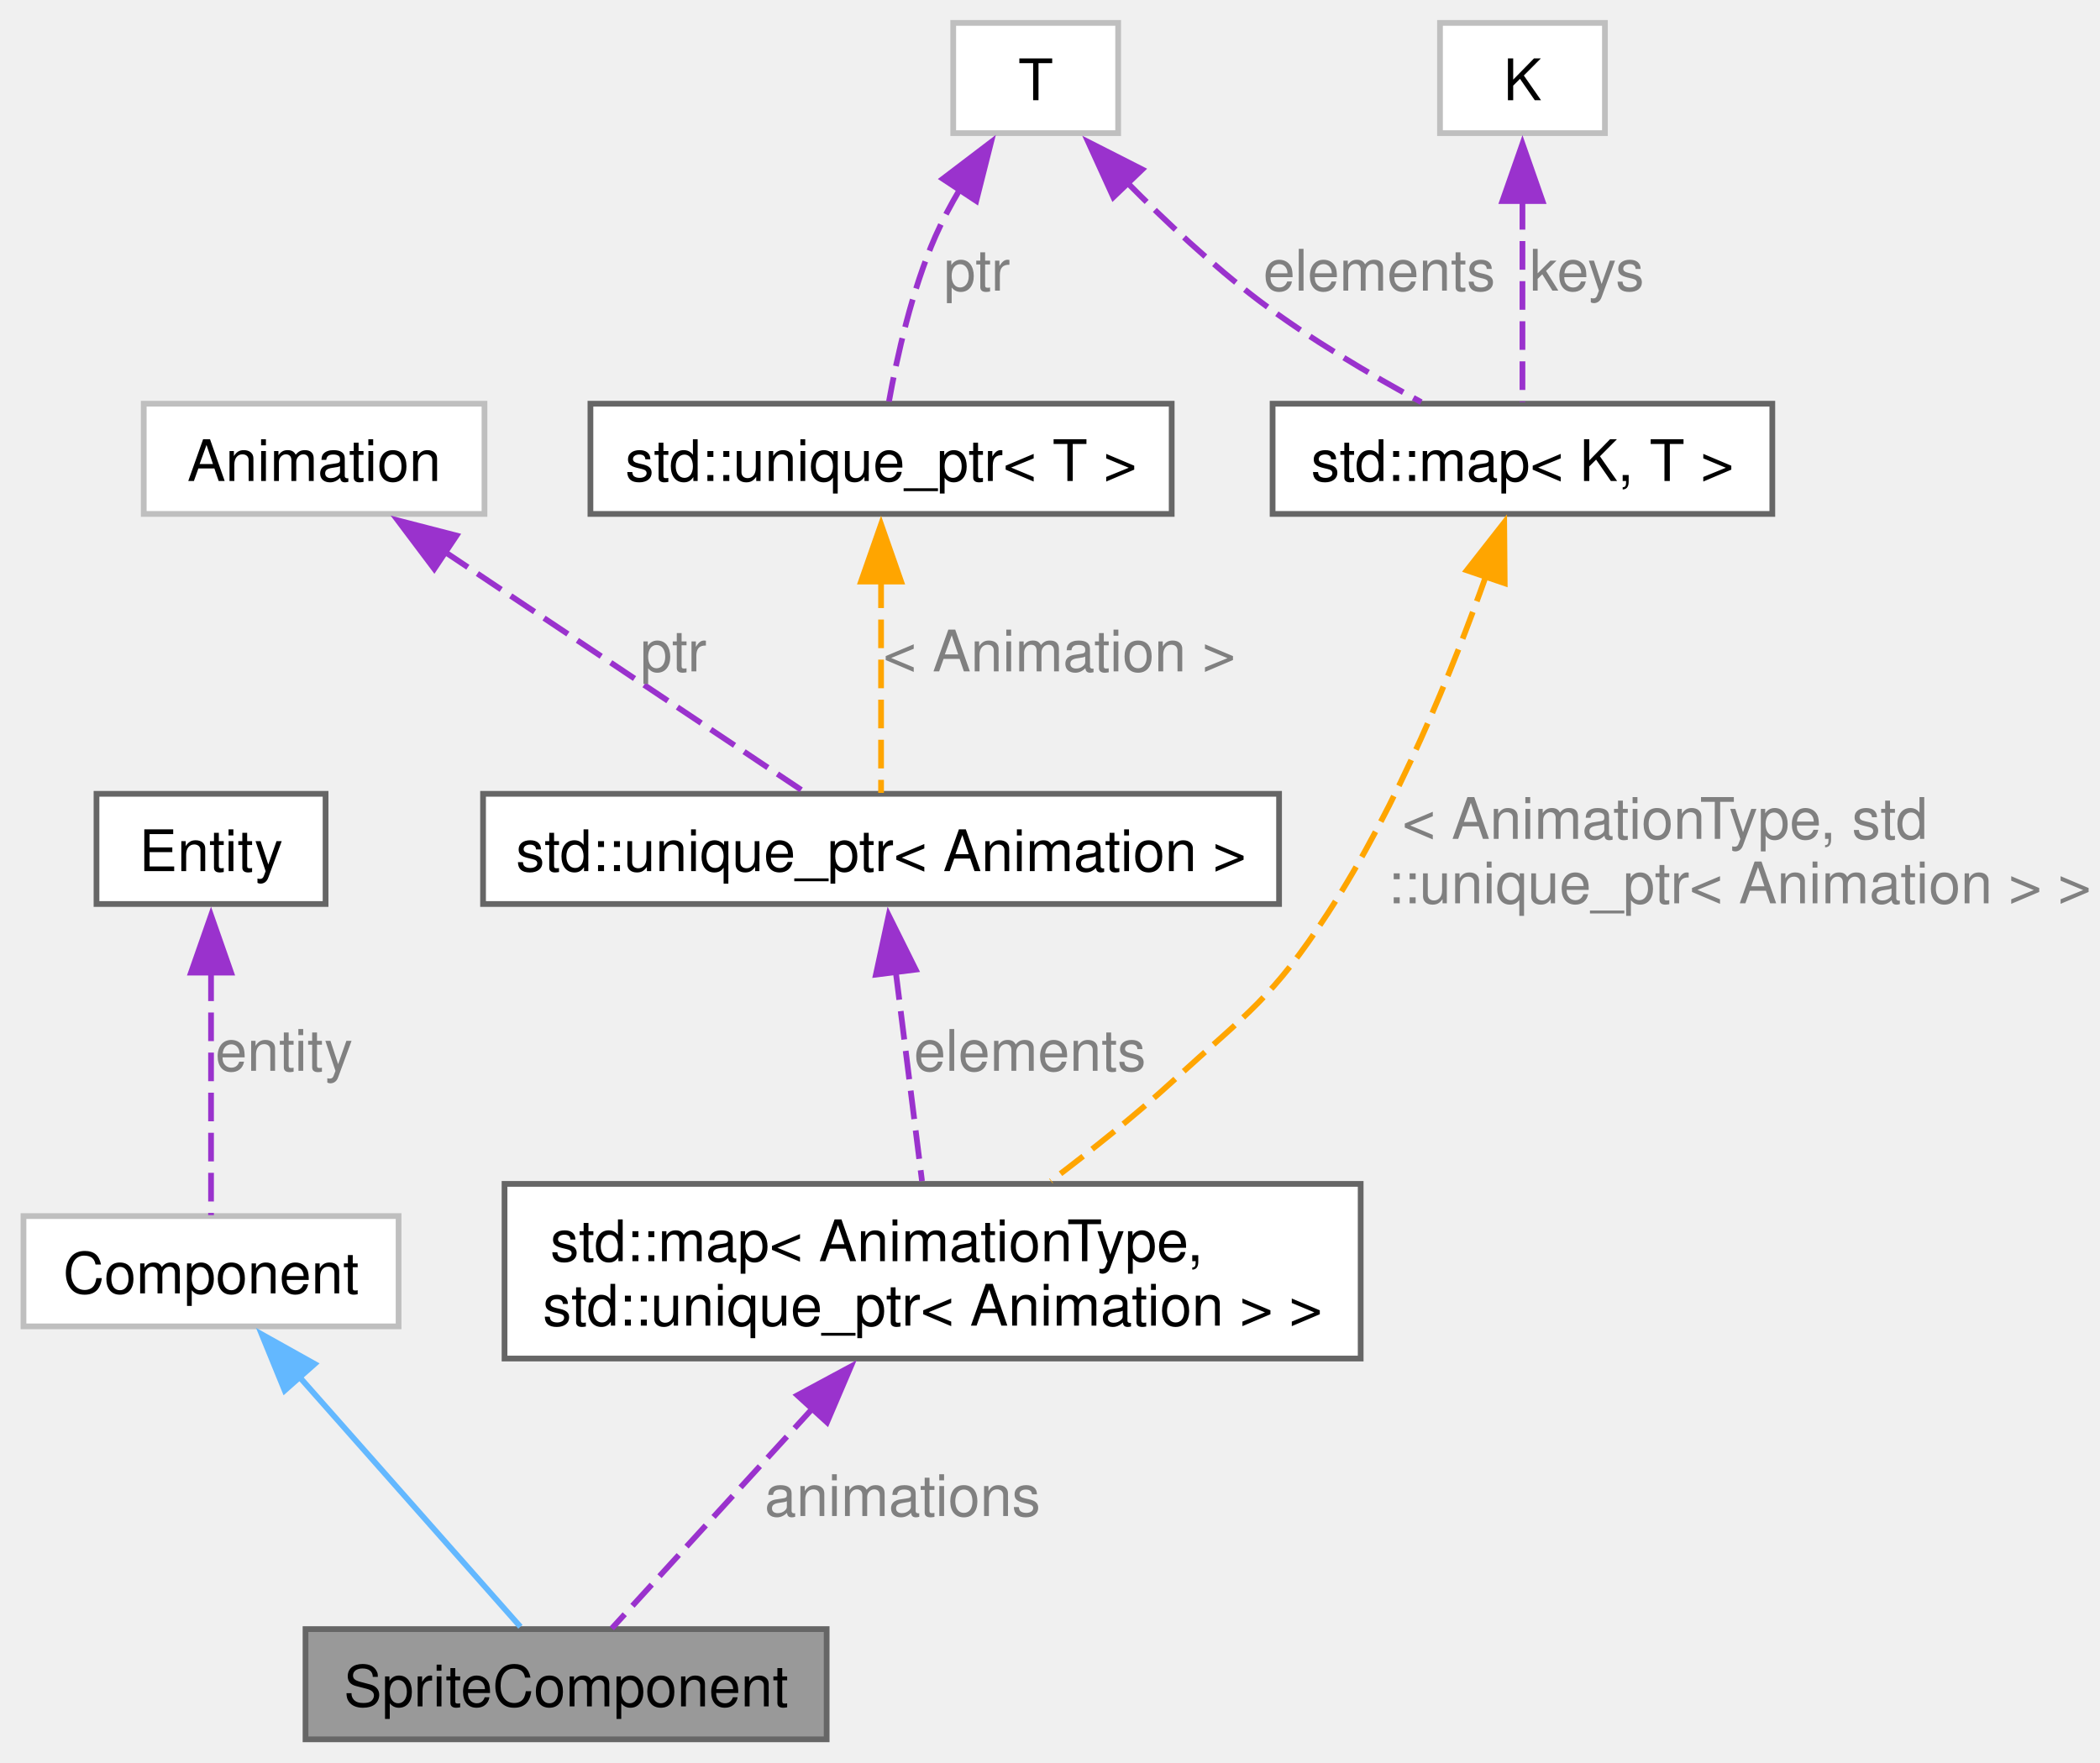
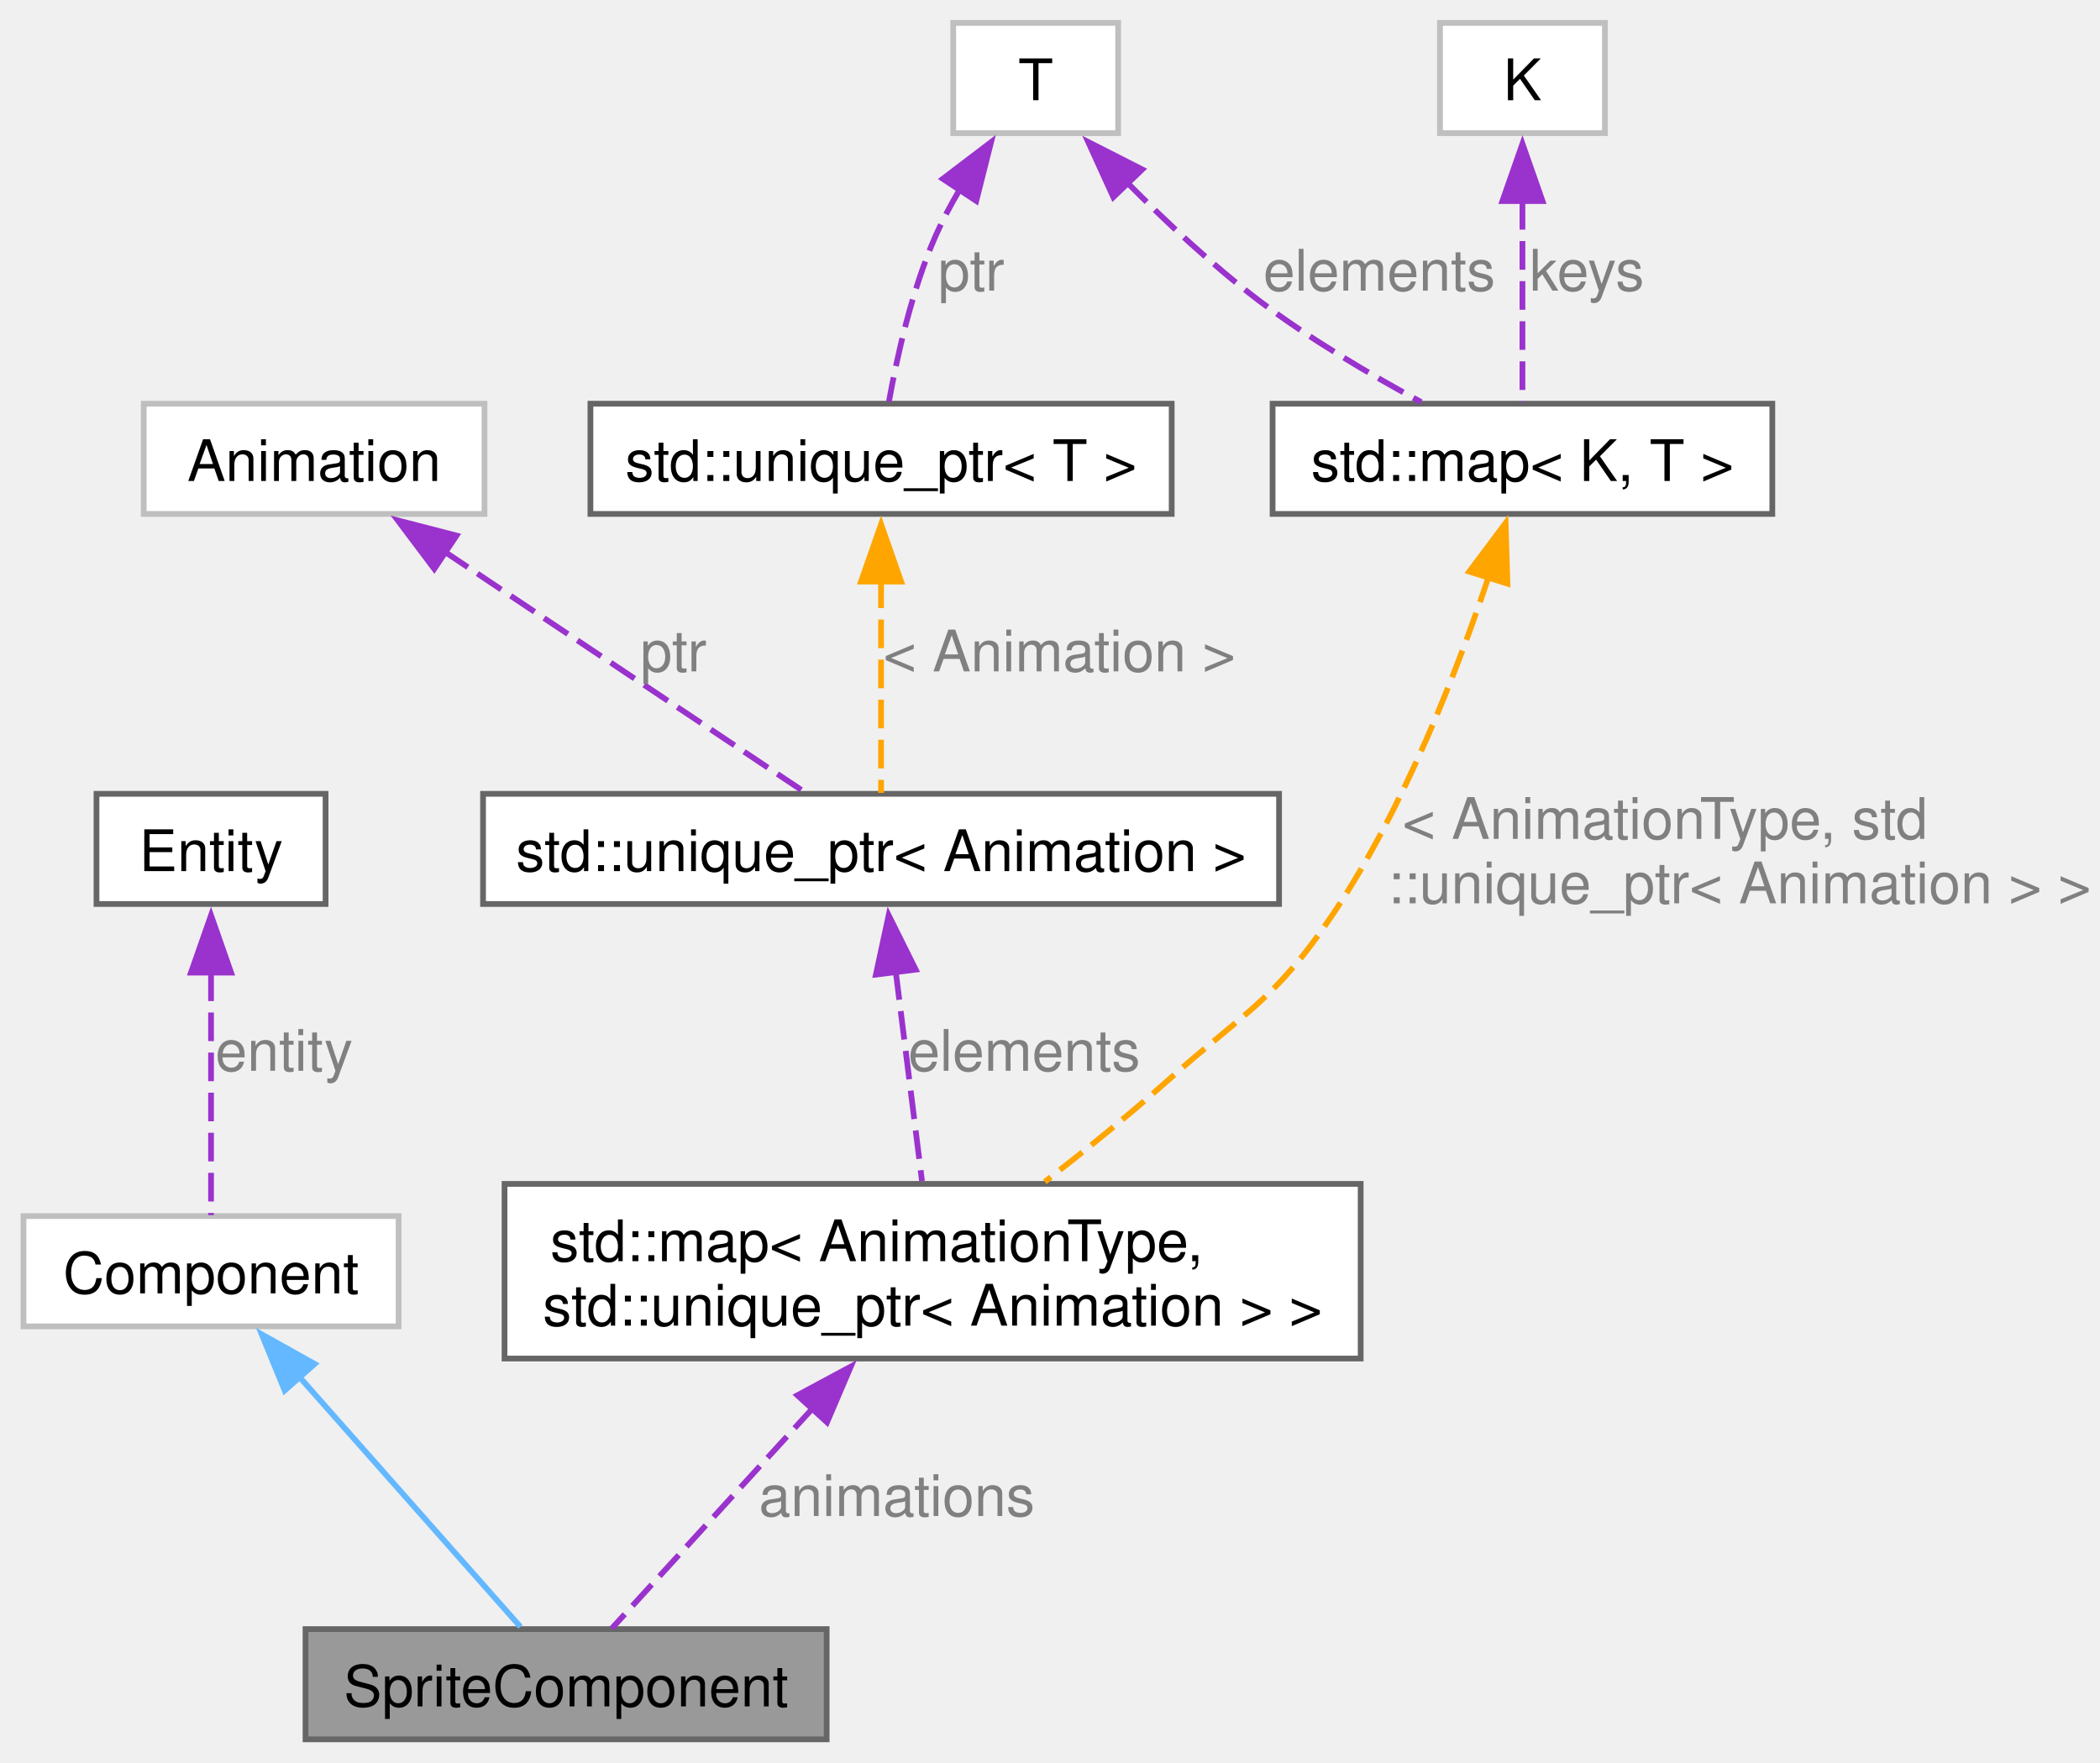
<svg xmlns="http://www.w3.org/2000/svg" xmlns:xlink="http://www.w3.org/1999/xlink" width="367pt" height="308pt" viewBox="0.00 0.00 366.50 307.75">
  <g id="graph0" class="graph" transform="scale(1 1) rotate(0) translate(4 303.75)">
    <g id="Node000001" class="node">
      <g id="a_Node000001">
        <a xlink:title=" ">
          <polygon fill="#999999" stroke="#666666" points="140.25,-19.25 49.25,-19.25 49.25,0 140.25,0 140.25,-19.25" />
          <text text-anchor="middle" x="94.75" y="-5.75" font-family="Helvetica,sans-Serif" font-size="10.00">SpriteComponent</text>
        </a>
      </g>
    </g>
    <g id="Node000002" class="node">
      <g id="a_Node000002">
        <a xlink:href="classComponent.html" target="_top" xlink:title=" ">
          <polygon fill="white" stroke="#bfbfbf" points="65.5,-91.38 0,-91.38 0,-72.12 65.5,-72.12 65.5,-91.38" />
          <text text-anchor="middle" x="32.75" y="-77.88" font-family="Helvetica,sans-Serif" font-size="10.00">Component</text>
        </a>
      </g>
    </g>
    <g id="edge1_Node000001_Node000002" class="edge">
      <g id="a_edge1_Node000001_Node000002">
        <a xlink:title=" ">
          <path fill="none" stroke="#63b8ff" d="M47.89,-63.62C60.16,-49.74 76.97,-30.73 86.77,-19.66" />
          <polygon fill="#63b8ff" stroke="#63b8ff" points="45.61,-60.92 41.6,-70.73 50.85,-65.56 45.61,-60.92" />
        </a>
      </g>
    </g>
    <g id="Node000003" class="node">
      <g id="a_Node000003">
        <a xlink:href="classEntity.html" target="_top" xlink:title="Main class for any object in game, stores associations, labeling and components.">
          <polygon fill="white" stroke="#666666" points="52.75,-165.12 12.75,-165.12 12.75,-145.88 52.75,-145.88 52.75,-165.12" />
          <text text-anchor="middle" x="32.75" y="-151.62" font-family="Helvetica,sans-Serif" font-size="10.00">Entity</text>
        </a>
      </g>
    </g>
    <g id="edge2_Node000002_Node000003" class="edge">
      <g id="a_edge2_Node000002_Node000003">
        <a xlink:title=" ">
          <path fill="none" stroke="#9a32cd" stroke-dasharray="5,2" d="M32.75,-133.93C32.75,-119.9 32.75,-102.03 32.75,-91.54" />
          <polygon fill="#9a32cd" stroke="#9a32cd" points="29.25,-133.9 32.75,-143.9 36.25,-133.9 29.25,-133.9" />
        </a>
      </g>
      <text text-anchor="middle" x="45.5" y="-116.75" font-family="Helvetica,sans-Serif" font-size="10.00" fill="grey"> entity</text>
    </g>
    <g id="Node000004" class="node">
      <g id="a_Node000004">
        <a xlink:title=" ">
          <polygon fill="white" stroke="#666666" points="233.5,-97 84,-97 84,-66.5 233.5,-66.5 233.5,-97" />
          <text text-anchor="start" x="92" y="-83.5" font-family="Helvetica,sans-Serif" font-size="10.00">std::map&lt; AnimationType,</text>
          <text text-anchor="middle" x="158.75" y="-72.25" font-family="Helvetica,sans-Serif" font-size="10.00"> std::unique_ptr&lt; Animation &gt; &gt;</text>
        </a>
      </g>
    </g>
    <g id="edge3_Node000001_Node000004" class="edge">
      <g id="a_edge3_Node000001_Node000004">
        <a xlink:title=" ">
          <path fill="none" stroke="#9a32cd" stroke-dasharray="5,2" d="M138.02,-58.04C125.99,-44.86 111.53,-29.01 102.74,-19.38" />
          <polygon fill="#9a32cd" stroke="#9a32cd" points="135.14,-60.08 144.47,-65.1 140.31,-55.36 135.14,-60.08" />
        </a>
      </g>
-       <text text-anchor="middle" x="153.5" y="-39" font-family="Helvetica,sans-Serif" font-size="10.00" fill="grey"> animations</text>
+       <text text-anchor="middle" x="152.5" y="-39" font-family="Helvetica,sans-Serif" font-size="10.00" fill="grey"> animations</text>
    </g>
    <g id="Node000005" class="node">
      <g id="a_Node000005">
        <a xlink:title=" ">
          <polygon fill="white" stroke="#666666" points="219.25,-165.12 80.25,-165.12 80.25,-145.88 219.25,-145.88 219.25,-165.12" />
          <text text-anchor="middle" x="149.75" y="-151.62" font-family="Helvetica,sans-Serif" font-size="10.00">std::unique_ptr&lt; Animation &gt;</text>
        </a>
      </g>
    </g>
    <g id="edge4_Node000004_Node000005" class="edge">
      <g id="a_edge4_Node000004_Node000005">
        <a xlink:title=" ">
          <path fill="none" stroke="#9a32cd" stroke-dasharray="5,2" d="M152.31,-134.12C153.77,-122.44 155.58,-108.06 156.9,-97.49" />
          <polygon fill="#9a32cd" stroke="#9a32cd" points="148.85,-133.55 151.08,-143.91 155.8,-134.42 148.85,-133.55" />
        </a>
      </g>
-       <text text-anchor="middle" x="175.75" y="-116.75" font-family="Helvetica,sans-Serif" font-size="10.00" fill="grey"> elements</text>
+       <text text-anchor="middle" x="174.75" y="-116.75" font-family="Helvetica,sans-Serif" font-size="10.00" fill="grey"> elements</text>
    </g>
    <g id="Node000006" class="node">
      <g id="a_Node000006">
        <a xlink:href="structAnimation.html" target="_top" xlink:title=" ">
          <polygon fill="white" stroke="#bfbfbf" points="80.5,-233.25 21,-233.25 21,-214 80.5,-214 80.5,-233.25" />
          <text text-anchor="middle" x="50.75" y="-219.75" font-family="Helvetica,sans-Serif" font-size="10.00">Animation</text>
        </a>
      </g>
    </g>
    <g id="edge5_Node000005_Node000006" class="edge">
      <g id="a_edge5_Node000005_Node000006">
        <a xlink:title=" ">
          <path fill="none" stroke="#9a32cd" stroke-dasharray="5,2" d="M73.44,-207.47C92.85,-194.5 120.16,-176.27 136.29,-165.49" />
          <polygon fill="#9a32cd" stroke="#9a32cd" points="71.73,-204.4 65.36,-212.87 75.62,-210.22 71.73,-204.4" />
        </a>
      </g>
      <text text-anchor="middle" x="113.5" y="-186.5" font-family="Helvetica,sans-Serif" font-size="10.00" fill="grey"> ptr</text>
    </g>
    <g id="Node000007" class="node">
      <g id="a_Node000007">
        <a xlink:title=" ">
          <polygon fill="white" stroke="#666666" points="200.5,-233.25 99,-233.25 99,-214 200.5,-214 200.5,-233.25" />
          <text text-anchor="middle" x="149.75" y="-219.75" font-family="Helvetica,sans-Serif" font-size="10.00">std::unique_ptr&lt; T &gt;</text>
        </a>
      </g>
    </g>
    <g id="edge6_Node000005_Node000007" class="edge">
      <g id="a_edge6_Node000005_Node000007">
        <a xlink:title=" ">
          <path fill="none" stroke="orange" stroke-dasharray="5,2" d="M149.75,-202.56C149.75,-190.11 149.75,-174.74 149.75,-165.28" />
          <polygon fill="orange" stroke="orange" points="146.25,-202.19 149.75,-212.19 153.25,-202.19 146.25,-202.19" />
        </a>
      </g>
      <text text-anchor="middle" x="180.88" y="-186.5" font-family="Helvetica,sans-Serif" font-size="10.00" fill="grey"> &lt; Animation &gt;</text>
    </g>
    <g id="Node000008" class="node">
      <g id="a_Node000008">
        <a xlink:title=" ">
          <polygon fill="white" stroke="#bfbfbf" points="191.15,-299.75 162.35,-299.75 162.35,-280.5 191.15,-280.5 191.15,-299.75" />
          <text text-anchor="middle" x="176.75" y="-286.25" font-family="Helvetica,sans-Serif" font-size="10.00">T</text>
        </a>
      </g>
    </g>
    <g id="edge7_Node000007_Node000008" class="edge">
      <g id="a_edge7_Node000007_Node000008">
        <a xlink:title=" ">
          <path fill="none" stroke="#9a32cd" stroke-dasharray="5,2" d="M163.52,-270.7C161.94,-268.03 160.46,-265.25 159.25,-262.5 155.11,-253.06 152.54,-241.48 151.13,-233.63" />
          <polygon fill="#9a32cd" stroke="#9a32cd" points="160.53,-272.52 168.96,-278.93 166.37,-268.66 160.53,-272.52" />
        </a>
      </g>
-       <text text-anchor="middle" x="166.5" y="-253" font-family="Helvetica,sans-Serif" font-size="10.00" fill="grey"> ptr</text>
+       <text text-anchor="middle" x="165.5" y="-253" font-family="Helvetica,sans-Serif" font-size="10.00" fill="grey"> ptr</text>
    </g>
    <g id="Node000009" class="node">
      <g id="a_Node000009">
        <a xlink:title=" ">
          <polygon fill="white" stroke="#666666" points="305.38,-233.25 218.12,-233.25 218.12,-214 305.38,-214 305.38,-233.25" />
          <text text-anchor="middle" x="261.75" y="-219.75" font-family="Helvetica,sans-Serif" font-size="10.00">std::map&lt; K, T &gt;</text>
        </a>
      </g>
    </g>
    <g id="edge10_Node000009_Node000008" class="edge">
      <g id="a_edge10_Node000009_Node000008">
        <a xlink:title=" ">
          <path fill="none" stroke="#9a32cd" stroke-dasharray="5,2" d="M192.58,-272.01C199.37,-265.14 207.6,-257.42 215.75,-251.25 224.58,-244.57 235.24,-238.3 244.07,-233.53" />
          <polygon fill="#9a32cd" stroke="#9a32cd" points="190.31,-269.32 185.92,-278.96 195.36,-274.16 190.31,-269.32" />
        </a>
      </g>
      <text text-anchor="middle" x="236.75" y="-253" font-family="Helvetica,sans-Serif" font-size="10.00" fill="grey"> elements</text>
    </g>
    <g id="edge8_Node000004_Node000009" class="edge">
      <g id="a_edge8_Node000004_Node000009">
        <a xlink:title=" ">
-           <path fill="none" stroke="orange" stroke-dasharray="5,2" d="M255.48,-203.45C249.64,-187 240,-163.05 227.75,-144.25 218.09,-129.43 213.81,-126.93 200.75,-115 194.1,-108.92 186.38,-102.77 179.4,-97.5" />
-           <polygon fill="orange" stroke="orange" points="252.03,-204.15 258.56,-212.49 258.65,-201.89 252.03,-204.15" />
+           <path fill="none" stroke="orange" stroke-dasharray="5,2" d="M255.94,-203.33C250.44,-186.8 241.17,-162.81 228.75,-144.25 218.57,-129.04 213.41,-127.18 199.75,-115 192.99,-108.97 185.26,-102.73 178.34,-97.37" />
+           <polygon fill="orange" stroke="orange" points="252.46,-203.93 258.81,-212.41 259.13,-201.82 252.46,-203.93" />
        </a>
      </g>
      <text text-anchor="start" x="240.75" y="-157.25" font-family="Helvetica,sans-Serif" font-size="10.00" fill="grey"> &lt; AnimationType, std</text>
      <text text-anchor="middle" x="299.62" y="-146" font-family="Helvetica,sans-Serif" font-size="10.00" fill="grey">::unique_ptr&lt; Animation &gt; &gt;</text>
    </g>
    <g id="Node000010" class="node">
      <g id="a_Node000010">
        <a xlink:title=" ">
          <polygon fill="white" stroke="#bfbfbf" points="276.15,-299.75 247.35,-299.75 247.35,-280.5 276.15,-280.5 276.15,-299.75" />
          <text text-anchor="middle" x="261.75" y="-286.25" font-family="Helvetica,sans-Serif" font-size="10.00">K</text>
        </a>
      </g>
    </g>
    <g id="edge9_Node000009_Node000010" class="edge">
      <g id="a_edge9_Node000009_Node000010">
        <a xlink:title=" ">
          <path fill="none" stroke="#9a32cd" stroke-dasharray="5,2" d="M261.75,-268.65C261.75,-256.82 261.75,-242.54 261.75,-233.52" />
          <polygon fill="#9a32cd" stroke="#9a32cd" points="258.25,-268.64 261.75,-278.64 265.25,-268.64 258.25,-268.64" />
        </a>
      </g>
      <text text-anchor="middle" x="273" y="-253" font-family="Helvetica,sans-Serif" font-size="10.00" fill="grey"> keys</text>
    </g>
  </g>
</svg>
